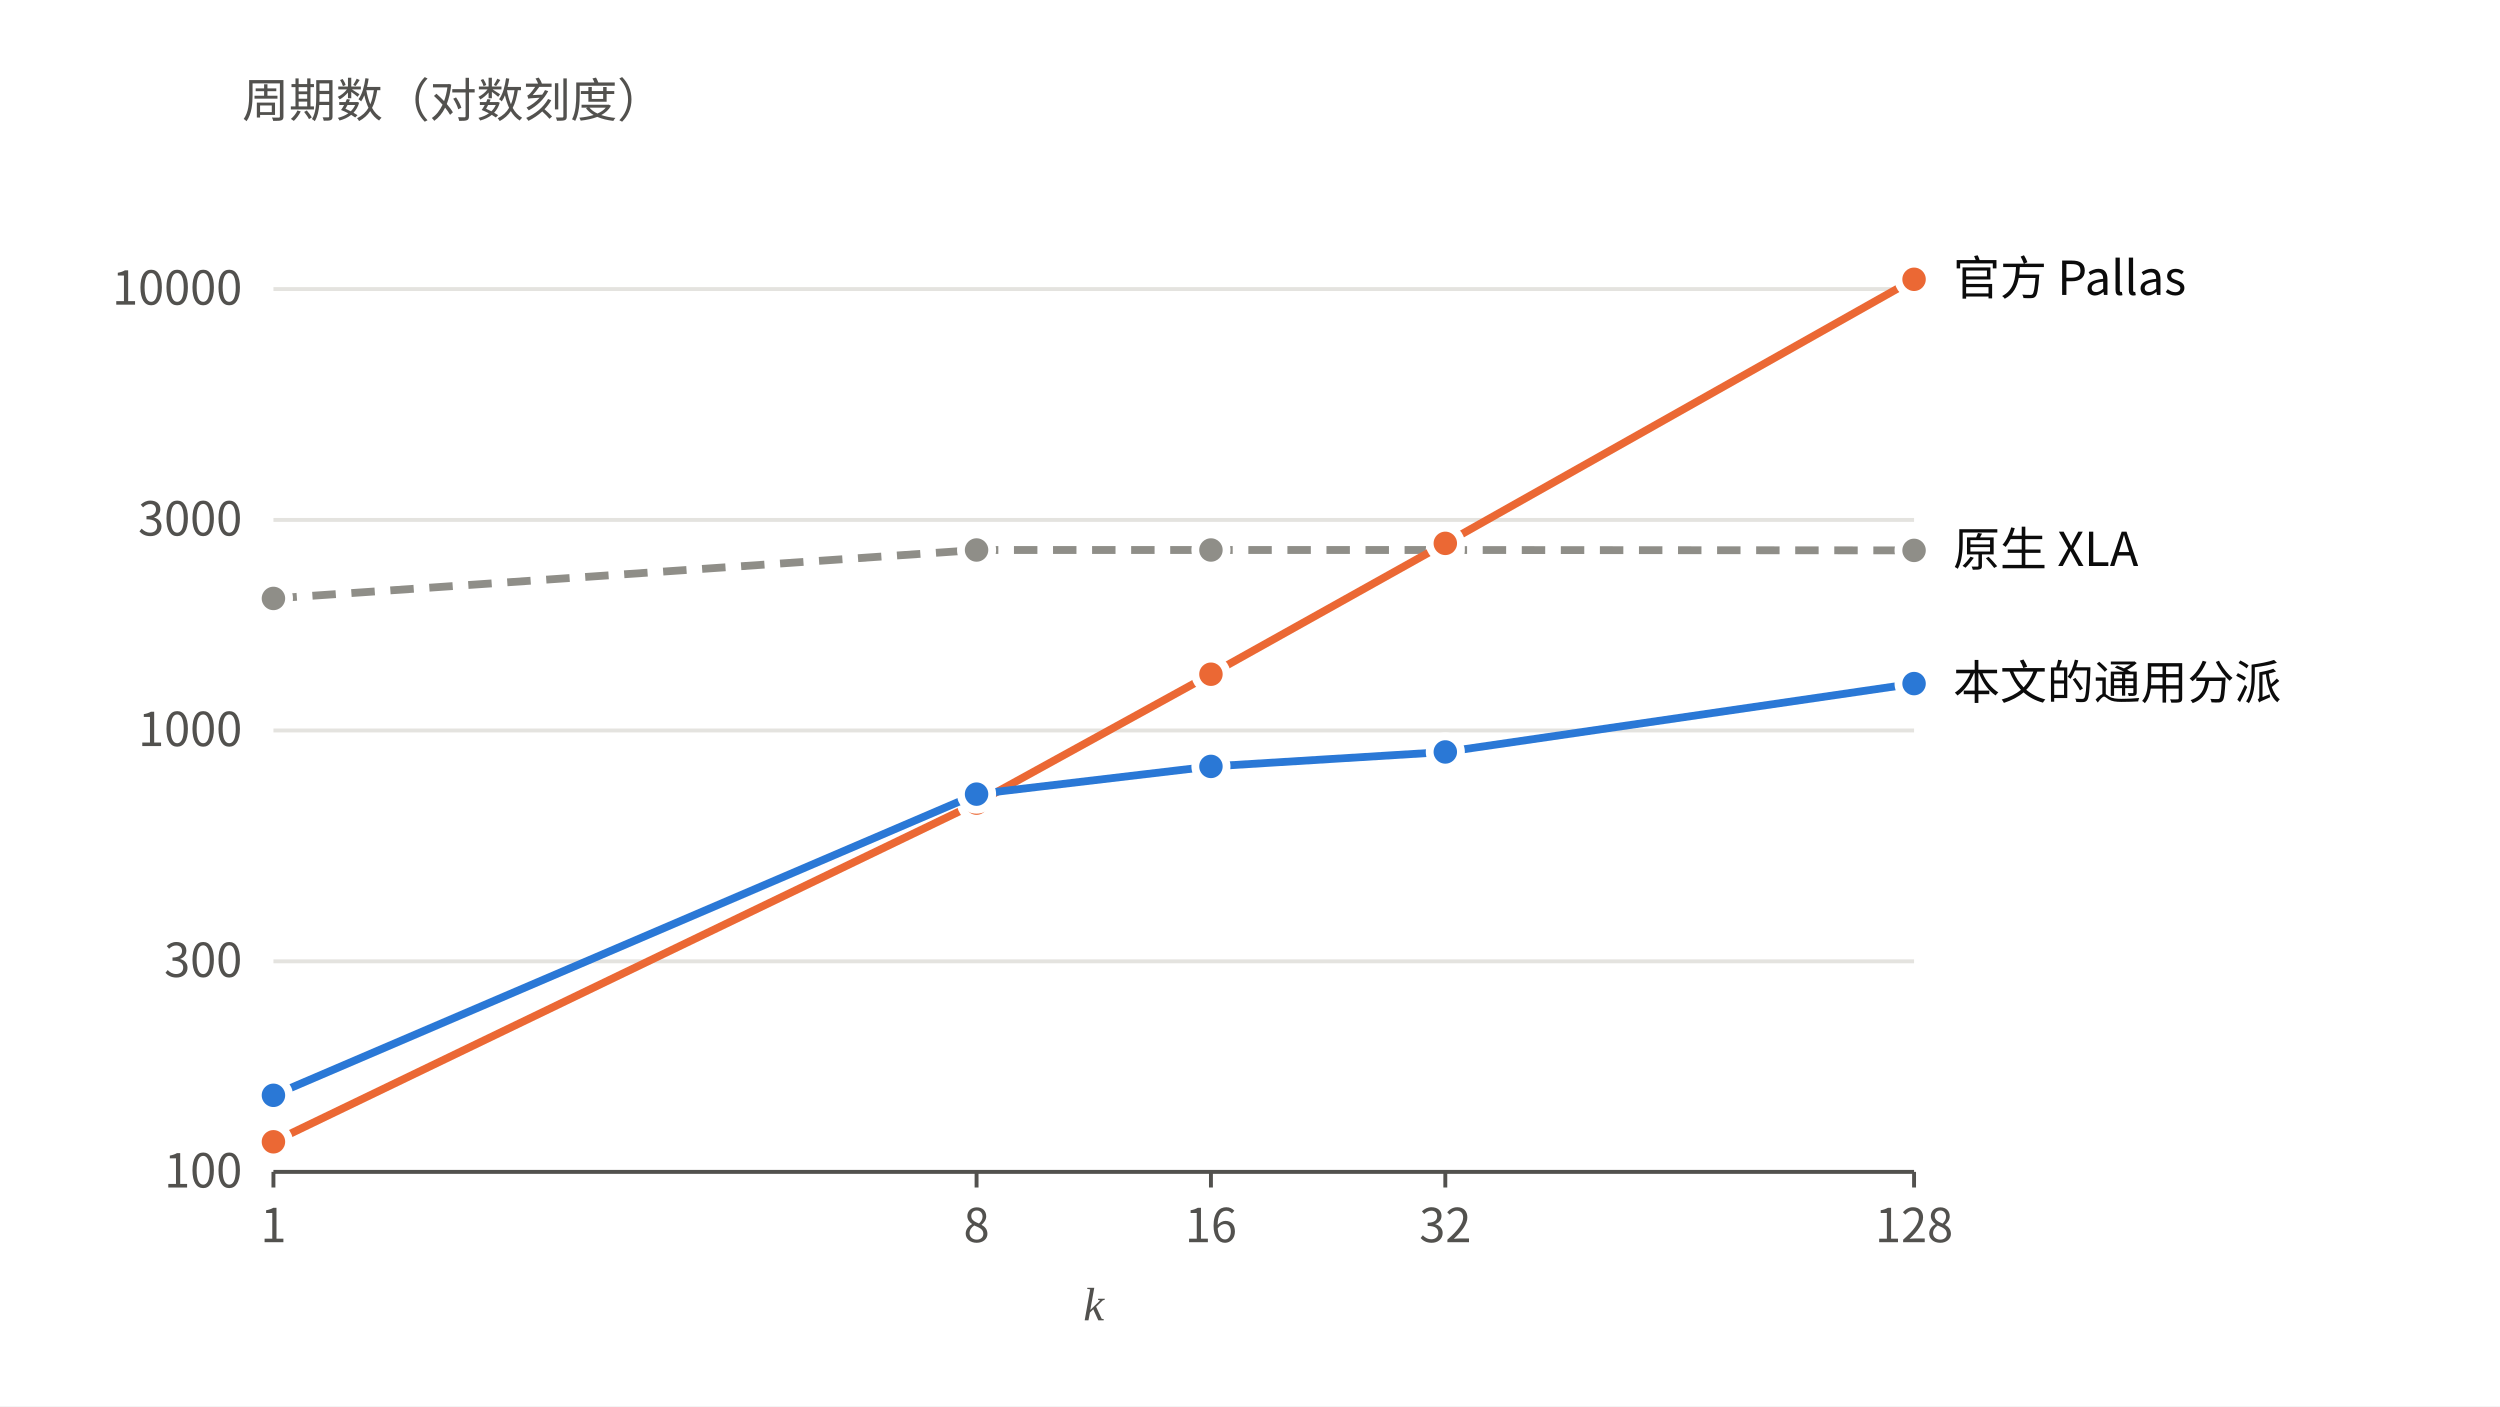
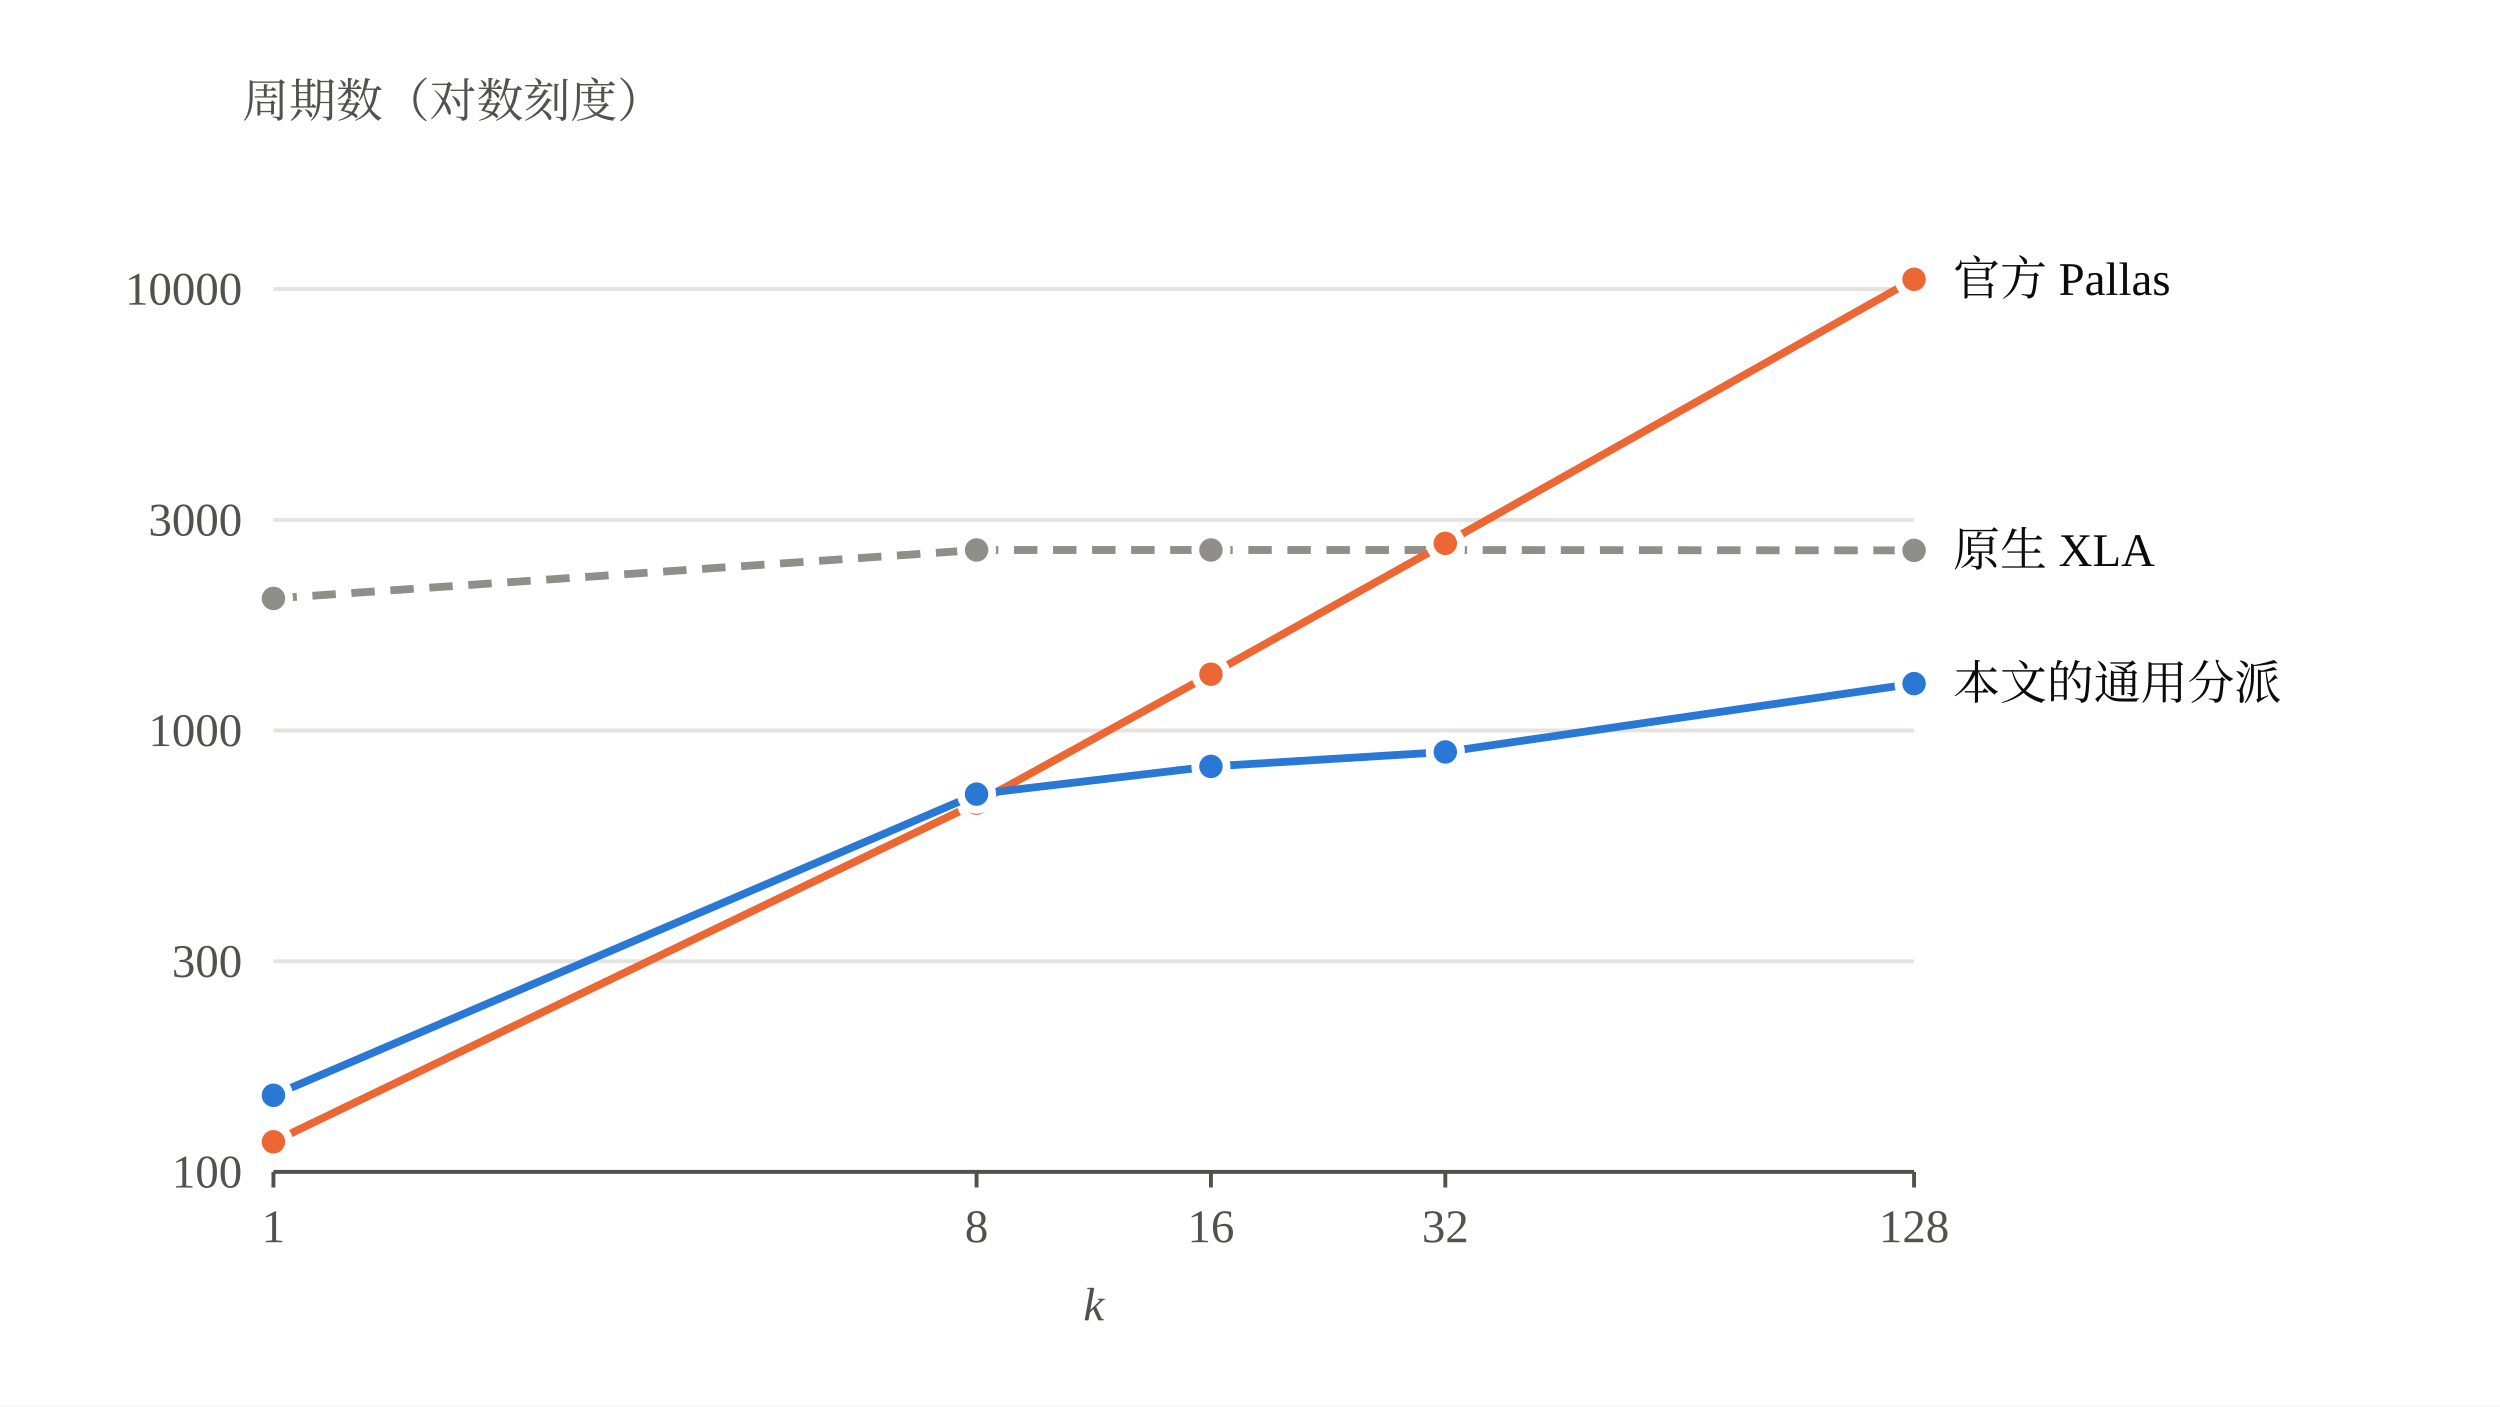
- <svg xmlns="http://www.w3.org/2000/svg" width="640" height="360" viewBox="0 0 640 360" font-family="'Noto Sans CJK SC', 'Source Han Sans SC', 'PingFang SC', 'Microsoft YaHei', sans-serif">
+ <svg xmlns="http://www.w3.org/2000/svg" width="640" height="360" viewBox="0 0 640 360" font-family="'Linux Libertine O', 'Libertinus Serif', 'Times New Roman', serif">
  <defs>
    <marker id="arrow" viewBox="0 0 10 10" refX="9" refY="5" markerWidth="7" markerHeight="7" orient="auto-start-reverse">
      <path d="M0,0 L10,5 L0,10 z" fill="#52514e" />
    </marker>
  </defs>
  <rect x="0" y="0" width="640" height="360" fill="#ffffff" />
  <line x1="70.0" y1="300.0" x2="490.0" y2="300.0" stroke="#e4e3df" stroke-width="1" />
  <text x="62.0" y="304.0" font-size="12" text-anchor="end" fill="#52514e" font-weight="normal">100</text>
  <line x1="70.0" y1="246.1" x2="490.0" y2="246.1" stroke="#e4e3df" stroke-width="1" />
  <text x="62.0" y="250.1" font-size="12" text-anchor="end" fill="#52514e" font-weight="normal">300</text>
  <line x1="70.0" y1="187.0" x2="490.0" y2="187.0" stroke="#e4e3df" stroke-width="1" />
  <text x="62.0" y="191.0" font-size="12" text-anchor="end" fill="#52514e" font-weight="normal">1000</text>
  <line x1="70.0" y1="133.1" x2="490.0" y2="133.1" stroke="#e4e3df" stroke-width="1" />
  <text x="62.0" y="137.1" font-size="12" text-anchor="end" fill="#52514e" font-weight="normal">3000</text>
  <line x1="70.0" y1="74.0" x2="490.0" y2="74.0" stroke="#e4e3df" stroke-width="1" />
  <text x="62.0" y="78.0" font-size="12" text-anchor="end" fill="#52514e" font-weight="normal">10000</text>
  <line x1="70.0" y1="300.0" x2="70.0" y2="304.0" stroke="#52514e" stroke-width="1" />
  <text x="70.0" y="318.0" font-size="12" text-anchor="middle" fill="#52514e" font-weight="normal">1</text>
  <line x1="250.0" y1="300.0" x2="250.0" y2="304.0" stroke="#52514e" stroke-width="1" />
  <text x="250.0" y="318.0" font-size="12" text-anchor="middle" fill="#52514e" font-weight="normal">8</text>
  <line x1="310.0" y1="300.0" x2="310.0" y2="304.0" stroke="#52514e" stroke-width="1" />
  <text x="310.0" y="318.0" font-size="12" text-anchor="middle" fill="#52514e" font-weight="normal">16</text>
  <line x1="370.0" y1="300.0" x2="370.0" y2="304.0" stroke="#52514e" stroke-width="1" />
  <text x="370.0" y="318.0" font-size="12" text-anchor="middle" fill="#52514e" font-weight="normal">32</text>
  <line x1="490.0" y1="300.0" x2="490.0" y2="304.0" stroke="#52514e" stroke-width="1" />
  <text x="490.0" y="318.0" font-size="12" text-anchor="middle" fill="#52514e" font-weight="normal">128</text>
  <line x1="70.0" y1="300.0" x2="490.0" y2="300.0" stroke="#52514e" stroke-width="1" />
-   <text x="62.0" y="30.0" font-size="12" text-anchor="start" fill="#52514e" font-weight="normal">周期数（对数刻度）</text>
+   <text x="62.0" y="30.0" font-size="12" text-anchor="start" fill="#52514e" font-weight="normal">
+     <tspan font-family="'Noto Serif CJK SC', 'Source Han Serif SC', 'Songti SC', 'SimSun', serif">周期数（对数刻度）</tspan>
+   </text>
  <text x="280.0" y="338.0" font-size="12" text-anchor="middle" fill="#52514e" font-weight="normal">
-     <tspan font-family="Liberation Serif, serif" font-style="italic">k</tspan>
+     <tspan font-style="italic">k</tspan>
  </text>
  <path d="M70.0,153.2 L250.0,140.8 L310.0,140.8 L370.0,140.8 L490.0,140.9" fill="none" stroke="#8f8e88" stroke-width="2" stroke-linejoin="round" stroke-dasharray="6 4" />
  <circle cx="70.0" cy="153.2" r="4" fill="#8f8e88" stroke="#ffffff" stroke-width="2" />
  <circle cx="250.0" cy="140.8" r="4" fill="#8f8e88" stroke="#ffffff" stroke-width="2" />
  <circle cx="310.0" cy="140.8" r="4" fill="#8f8e88" stroke="#ffffff" stroke-width="2" />
  <circle cx="370.0" cy="140.8" r="4" fill="#8f8e88" stroke="#ffffff" stroke-width="2" />
  <circle cx="490.0" cy="140.9" r="4" fill="#8f8e88" stroke="#ffffff" stroke-width="2" />
-   <text x="500.0" y="144.9" font-size="12" text-anchor="start" fill="#0b0b0b" font-weight="normal">原生 XLA</text>
+   <text x="500.0" y="144.9" font-size="12" text-anchor="start" fill="#0b0b0b" font-weight="normal">
+     <tspan font-family="'Noto Serif CJK SC', 'Source Han Serif SC', 'Songti SC', 'SimSun', serif">原生</tspan> XLA</text>
  <path d="M70.0,292.3 L250.0,205.6 L310.0,172.6 L370.0,139.1 L490.0,71.5" fill="none" stroke="#eb6834" stroke-width="2" stroke-linejoin="round" />
  <circle cx="70.0" cy="292.3" r="4" fill="#eb6834" stroke="#ffffff" stroke-width="2" />
  <circle cx="250.0" cy="205.6" r="4" fill="#eb6834" stroke="#ffffff" stroke-width="2" />
  <circle cx="310.0" cy="172.6" r="4" fill="#eb6834" stroke="#ffffff" stroke-width="2" />
  <circle cx="370.0" cy="139.1" r="4" fill="#eb6834" stroke="#ffffff" stroke-width="2" />
  <circle cx="490.0" cy="71.5" r="4" fill="#eb6834" stroke="#ffffff" stroke-width="2" />
-   <text x="500.0" y="75.5" font-size="12" text-anchor="start" fill="#0b0b0b" font-weight="normal">官方 Pallas</text>
+   <text x="500.0" y="75.5" font-size="12" text-anchor="start" fill="#0b0b0b" font-weight="normal">
+     <tspan font-family="'Noto Serif CJK SC', 'Source Han Serif SC', 'Songti SC', 'SimSun', serif">官方</tspan> Pallas</text>
  <path d="M70.0,280.4 L250.0,203.3 L310.0,196.2 L370.0,192.5 L490.0,175.0" fill="none" stroke="#2a78d6" stroke-width="2" stroke-linejoin="round" />
  <circle cx="70.0" cy="280.4" r="4" fill="#2a78d6" stroke="#ffffff" stroke-width="2" />
  <circle cx="250.0" cy="203.3" r="4" fill="#2a78d6" stroke="#ffffff" stroke-width="2" />
  <circle cx="310.0" cy="196.2" r="4" fill="#2a78d6" stroke="#ffffff" stroke-width="2" />
  <circle cx="370.0" cy="192.5" r="4" fill="#2a78d6" stroke="#ffffff" stroke-width="2" />
  <circle cx="490.0" cy="175.0" r="4" fill="#2a78d6" stroke="#ffffff" stroke-width="2" />
-   <text x="500.0" y="179.0" font-size="12" text-anchor="start" fill="#0b0b0b" font-weight="normal">本文的通用分派</text>
+   <text x="500.0" y="179.0" font-size="12" text-anchor="start" fill="#0b0b0b" font-weight="normal">
+     <tspan font-family="'Noto Serif CJK SC', 'Source Han Serif SC', 'Songti SC', 'SimSun', serif">本文的通用分派</tspan>
+   </text>
</svg>
